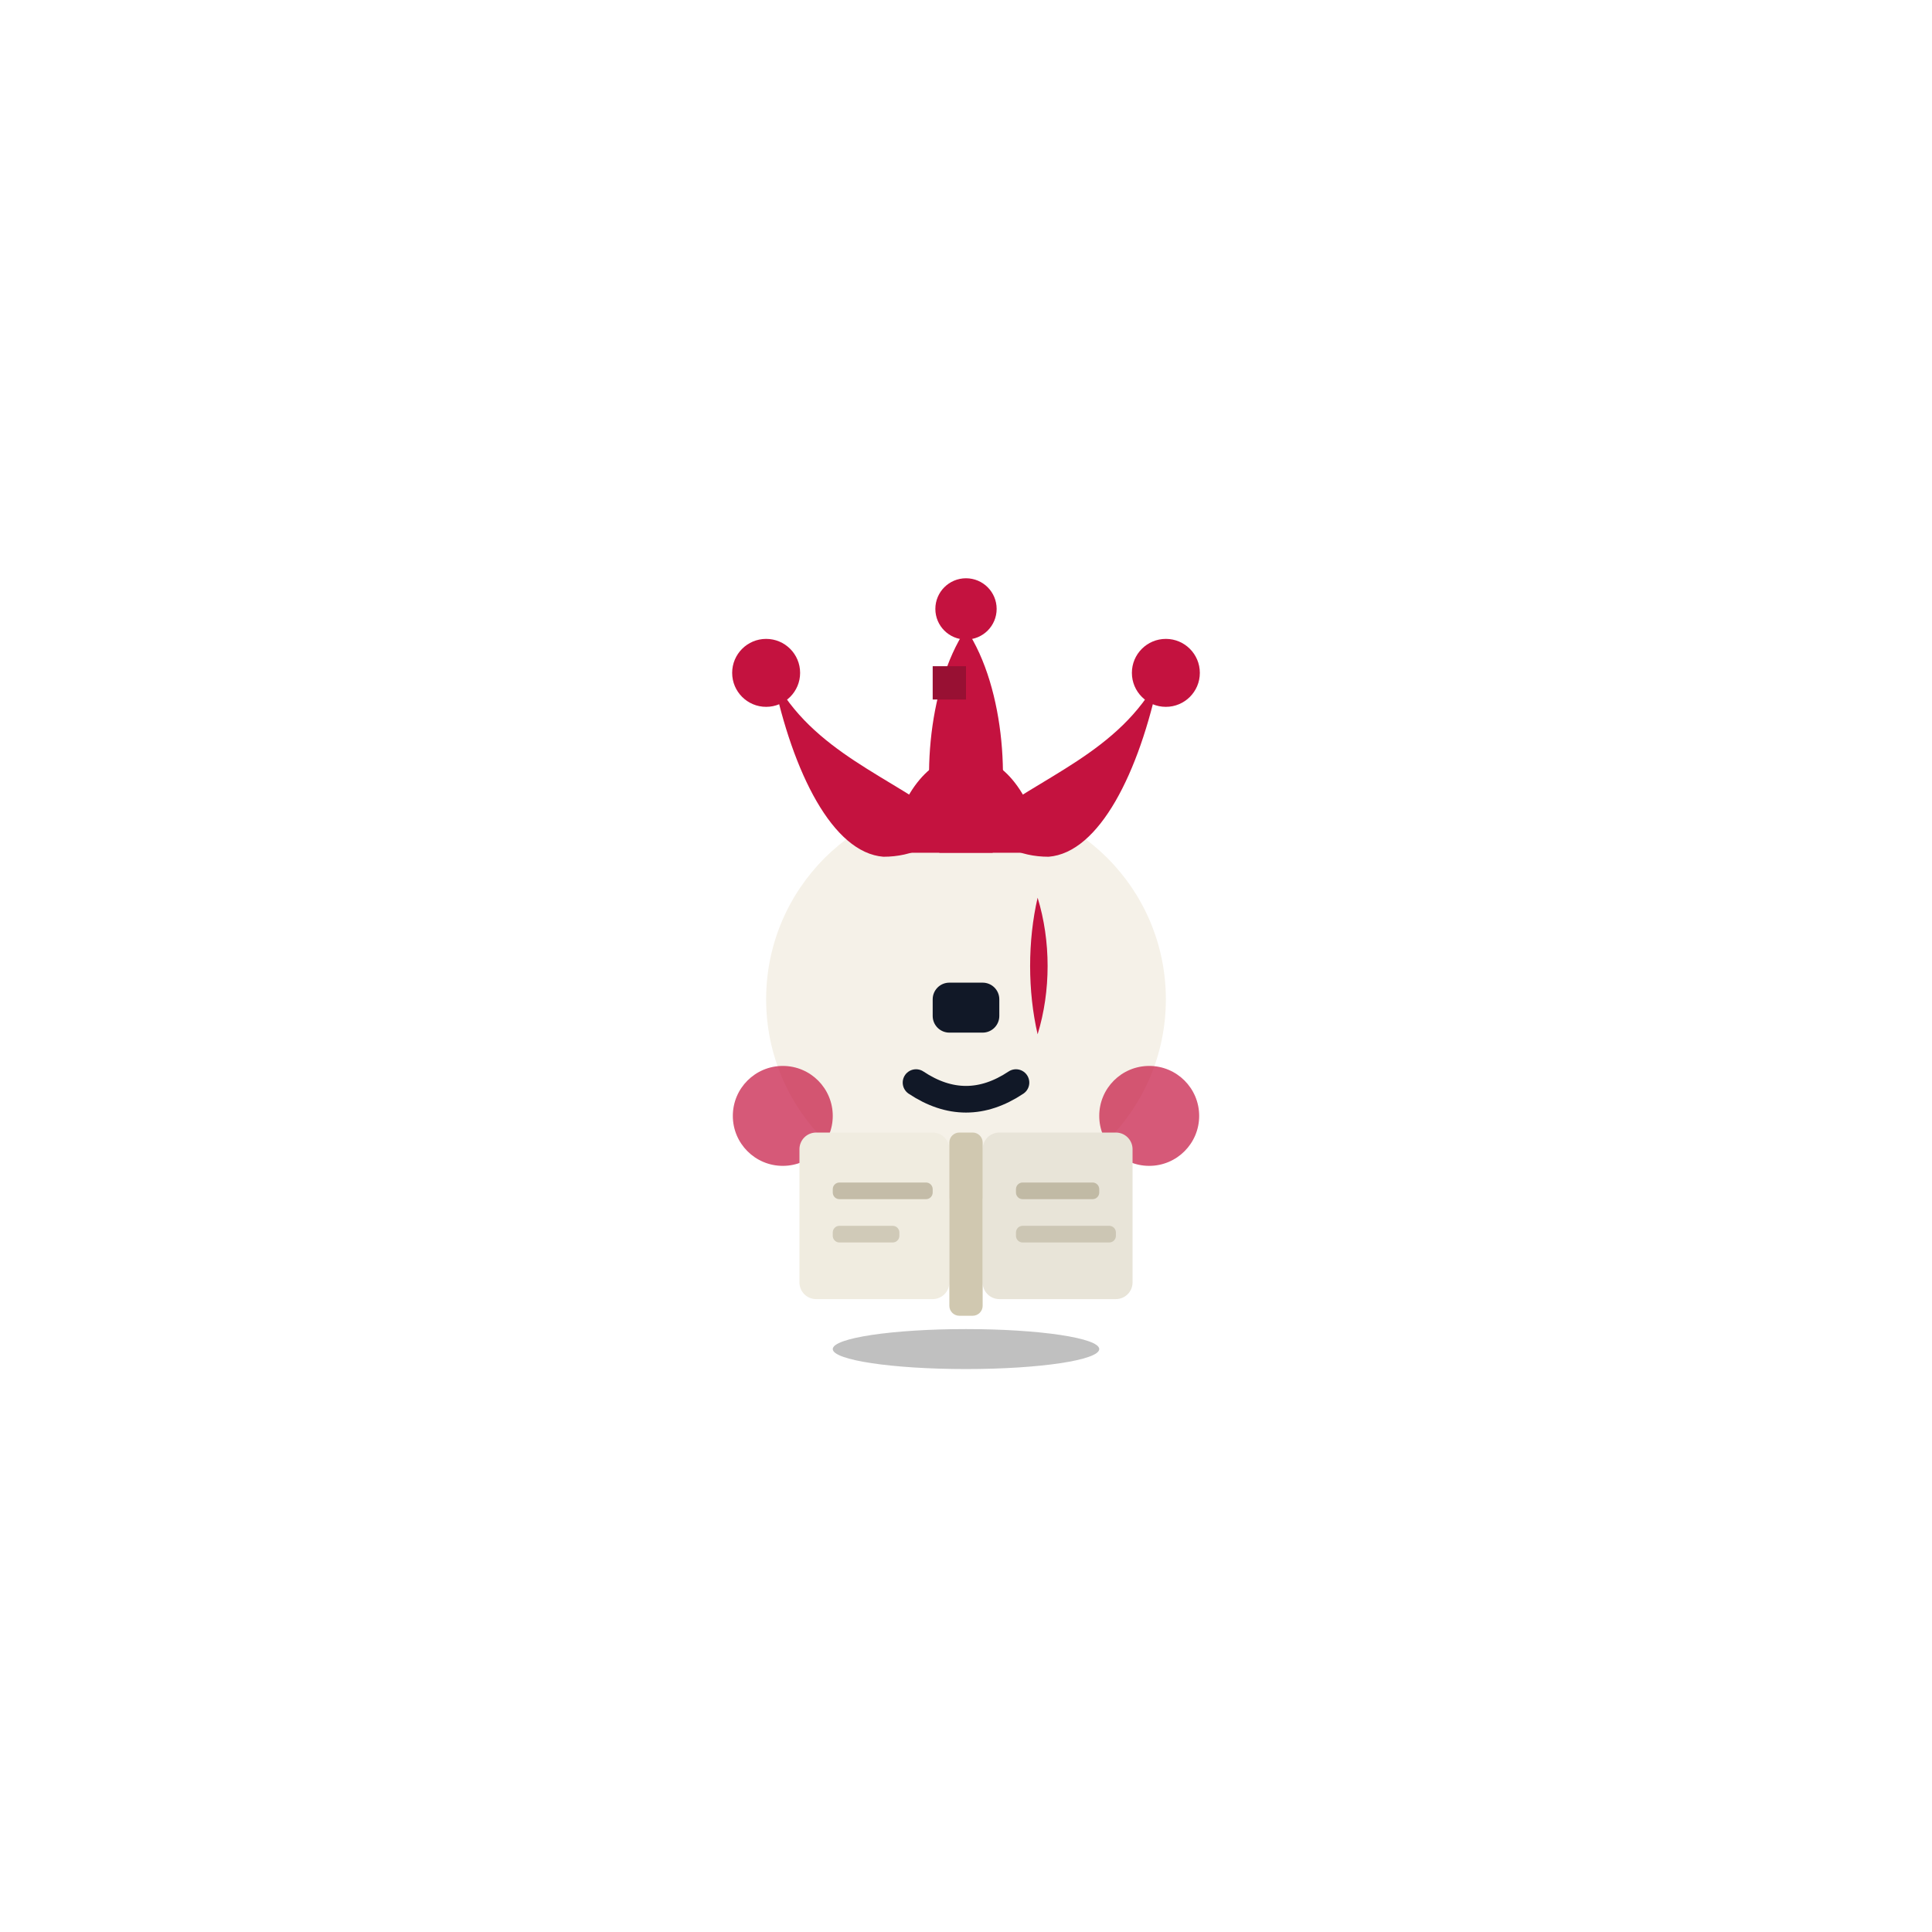
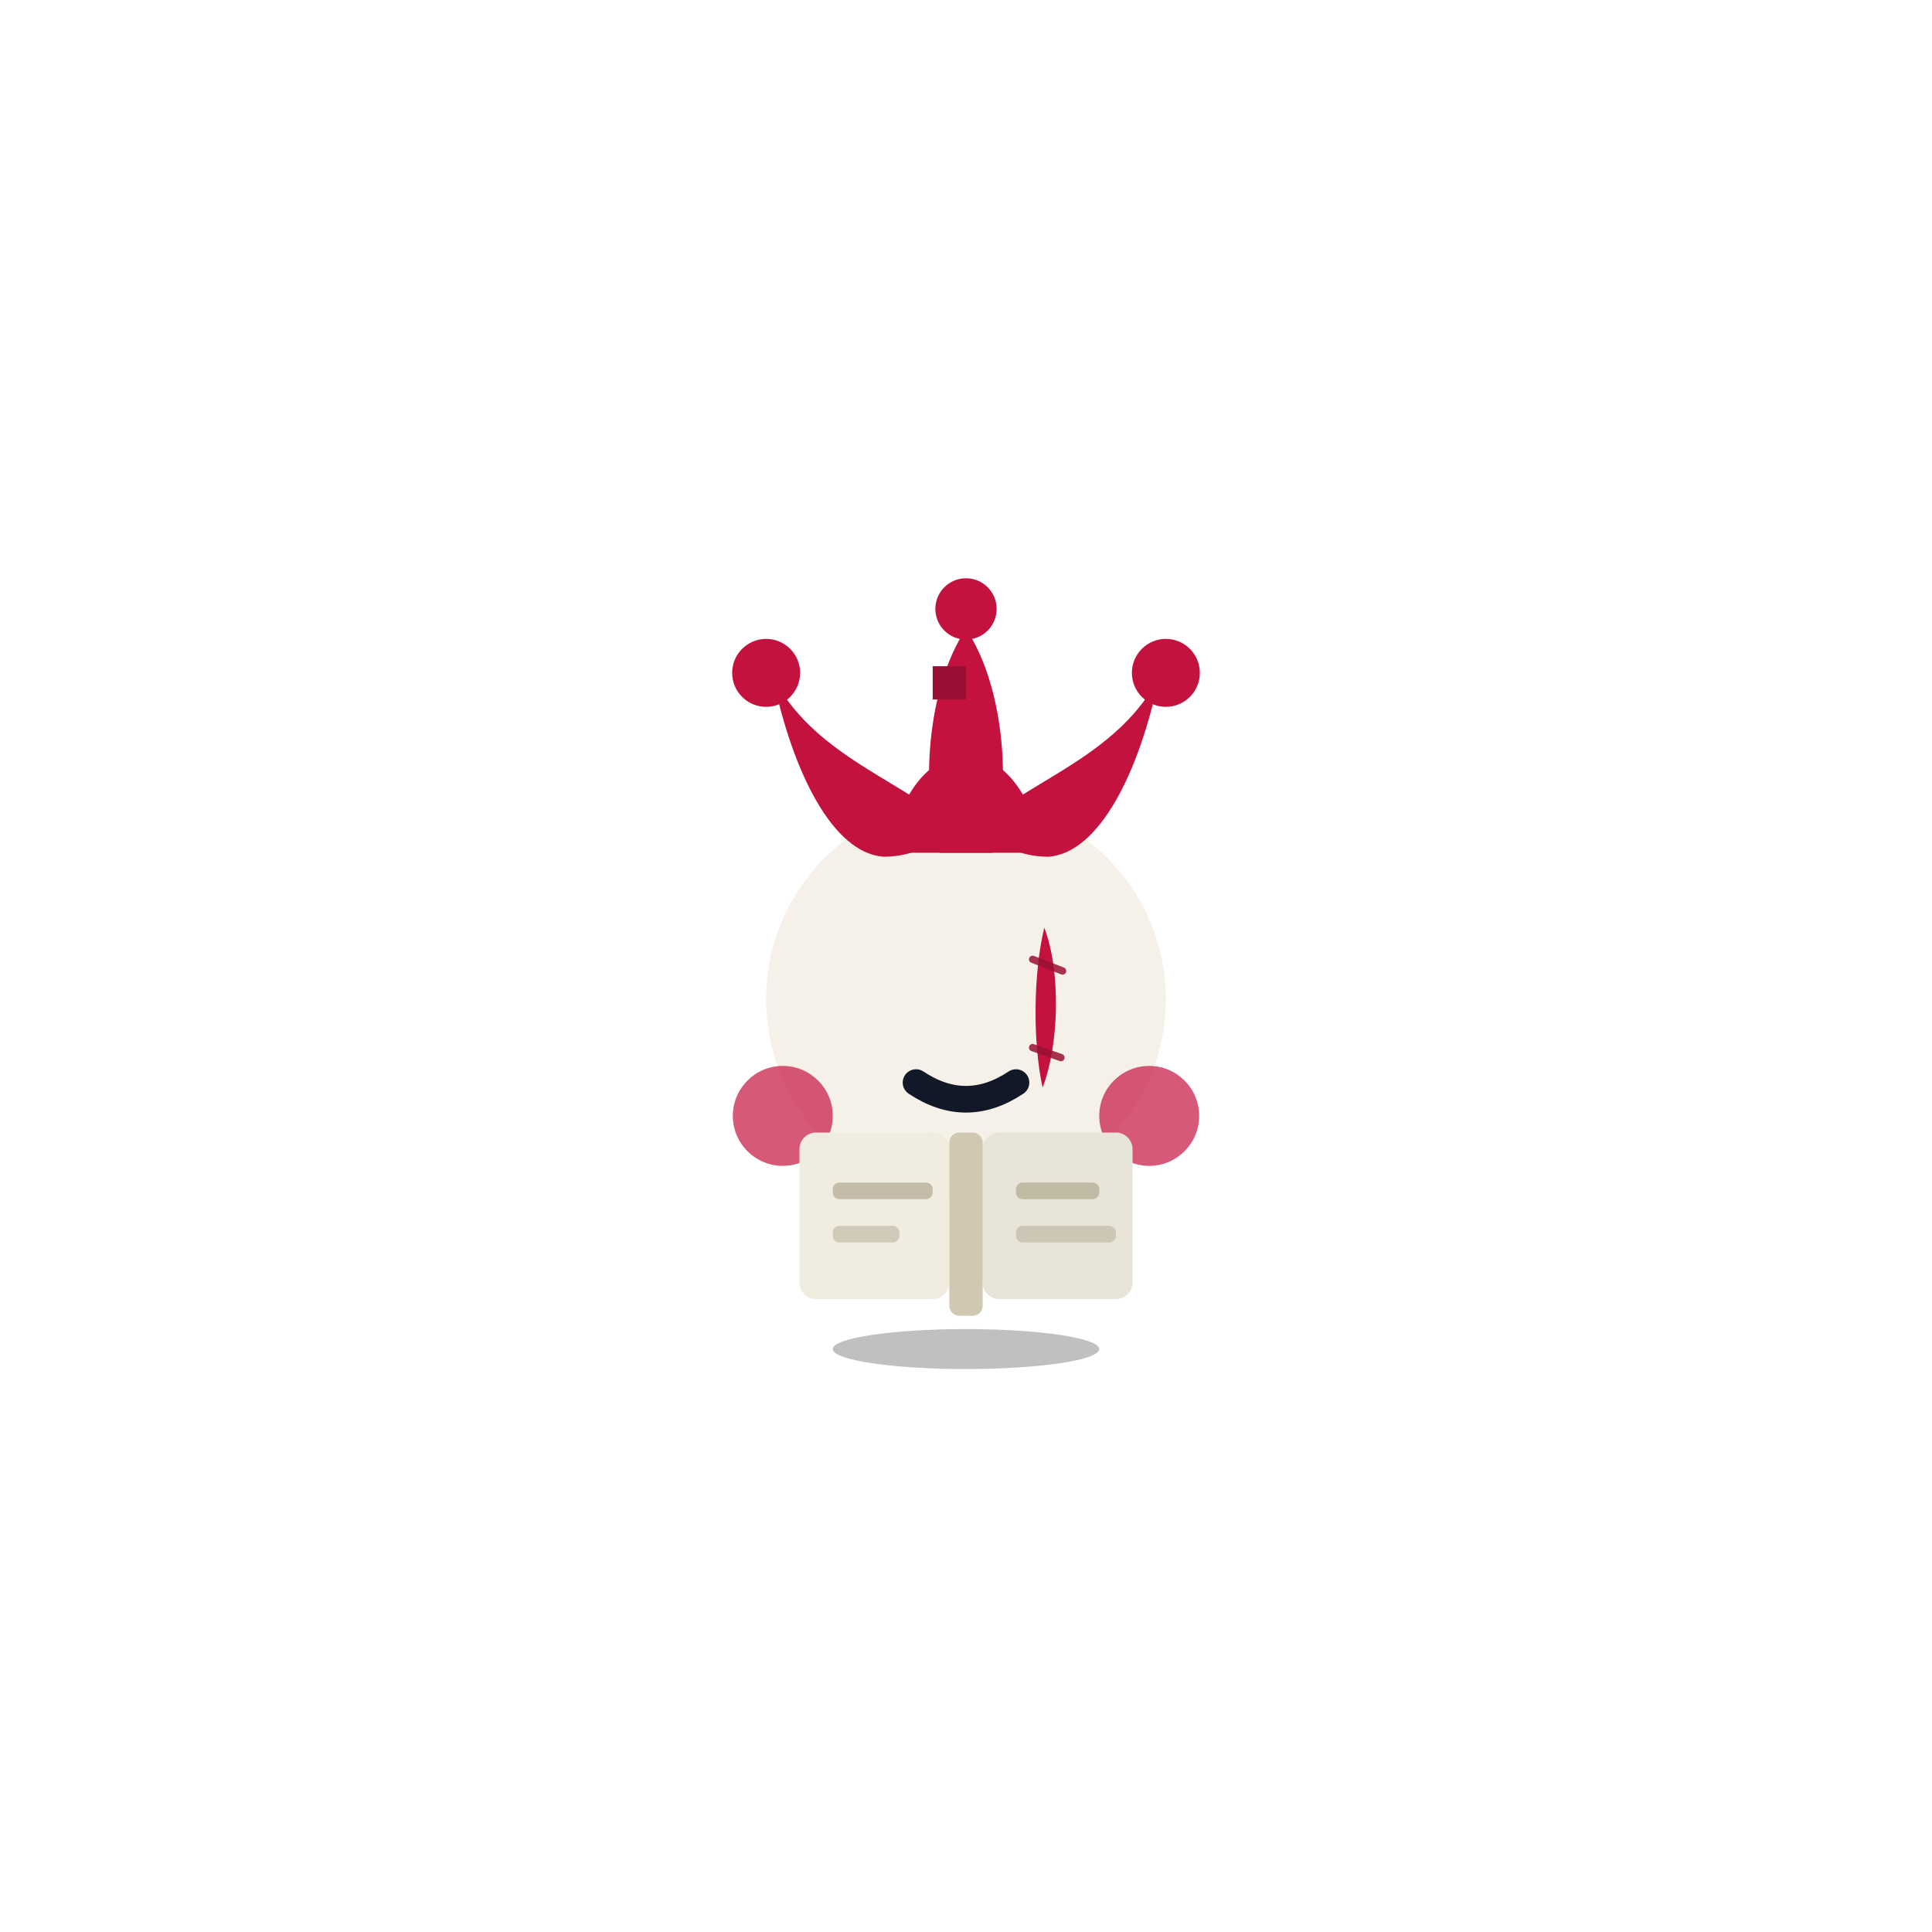
<svg xmlns="http://www.w3.org/2000/svg" viewBox="-18 -18 58 58" width="500" height="500" fill="none">
  <defs>
    <style>
-     .read-body { transform-origin:11px 12px; animation:read-tilt 5s ease-in-out infinite; }
-     .read-shadow { transform-origin:11px 22.5px; animation:read-shadow 5s ease-in-out infinite; }
+       /* ==PET-CORE== */
+       /* Anchor transforms at each shape's own box so the numbers read as intent
+          rather than as viewBox arithmetic. */
+       .pet-body,
+       .pet-head,
+       .pet-hat,
+       .pet-eye,
+       .pet-pupil,
+       .pet-lid,
+       .pet-shadow,
+       .pet-arm-l,
+       .pet-arm-r {
+         transform-box: fill-box;
+       }
+ 
+       /* Breath scales from the feet, never from the centre. */
+       .pet-body {
+         transform-origin: 50% 100%;
+         animation: pet-breathe 3.7s cubic-bezier(0.45, 0, 0.55, 1) infinite;
+       }
+ 
+       /* A slow lean, offset from the breath so the two never sync up. */
+       .pet-lean {
+         animation: pet-sway 6.1s cubic-bezier(0.37, 0, 0.63, 1) infinite;
+       }
+ 
+       /* The head is carried, it does not drive: it follows a beat late. */
+       .pet-head {
+         transform-origin: 50% 100%;
+         animation: pet-bob 3.7s cubic-bezier(0.45, 0, 0.55, 1) infinite;
+         animation-delay: 0.22s;
+       }
+ 
+       /* The bells trail further behind again. */
+       .pet-hat {
+         transform-origin: 50% 100%;
+         animation: pet-hat-swing 6.1s cubic-bezier(0.37, 0, 0.63, 1) infinite;
+         animation-delay: 0.38s;
+       }
+ 
+       /* The lid is the blink. In its own group so the pupil underneath can go on
+          tracking the cursor while the eye is shut. */
+       .pet-lid {
+         transform-origin: 50% 0%;
+         animation: pet-blink 4.3s cubic-bezier(0.3, 0, 0.2, 1) infinite;
+       }
+ 
+       /* Involuntary flicks between rests, as eyes actually move. */
+       .pet-saccade {
+         transform-origin: 50% 50%;
+         animation: pet-saccade 11s steps(1, end) infinite;
+       }
+ 
+       .pet-shine {
+         animation: pet-shine 4.3s ease-in-out infinite;
+       }
+ 
+       /* Tied to the breath, so contact with the ground stays believable. */
+       .pet-shadow {
+         transform-origin: 50% 50%;
+         animation: pet-shadow 3.7s cubic-bezier(0.45, 0, 0.55, 1) infinite;
+       }
+ 
+       .pet-arm-l {
+         transform-origin: 100% 0%;
+         animation: pet-arm-l 6.1s cubic-bezier(0.37, 0, 0.63, 1) infinite;
+         animation-delay: 0.3s;
+       }
+ 
+       .pet-arm-r {
+         transform-origin: 0% 0%;
+         animation: pet-arm-r 6.1s cubic-bezier(0.37, 0, 0.63, 1) infinite;
+         animation-delay: 0.46s;
+       }
+ 
+       /* The rise is quicker than the fall, like a real breath. */
+       @keyframes pet-breathe {
+         0% { transform: scale(1, 1) translateY(0); }
+         38% { transform: scale(0.988, 1.014) translateY(-0.16px); }
+         100% { transform: scale(1, 1) translateY(0); }
+       }
+ 
+       @keyframes pet-sway {
+         0%, 100% { transform: rotate(0deg) translateX(0); }
+         27% { transform: rotate(1.15deg) translateX(0.1px); }
+         52% { transform: rotate(0.1deg) translateX(0); }
+         78% { transform: rotate(-1.15deg) translateX(-0.1px); }
+       }
+ 
+       @keyframes pet-bob {
+         0% { transform: translateY(0) rotate(0deg); }
+         38% { transform: translateY(-0.22px) rotate(-0.5deg); }
+         100% { transform: translateY(0) rotate(0deg); }
+       }
+ 
+       @keyframes pet-hat-swing {
+         0%, 100% { transform: rotate(0deg); }
+         27% { transform: rotate(3.4deg); }
+         55% { transform: rotate(-0.6deg); }
+         80% { transform: rotate(-3.4deg); }
+       }
+ 
+       /* Down fast, up slower, then a second flick: the shape of a real blink
+          rather than an on/off frame. */
+       @keyframes pet-blink {
+         0%, 88% { transform: scaleY(0); }
+         90.5% { transform: scaleY(1); }
+         93% { transform: scaleY(0.08); }
+         95.5% { transform: scaleY(1); }
+         98% { transform: scaleY(0); }
+       }
+ 
+       @keyframes pet-saccade {
+         0%, 34% { transform: translate(0, 0); }
+         36%, 55% { transform: translate(0.42px, -0.12px); }
+         57%, 72% { transform: translate(-0.36px, 0.08px); }
+         74%, 100% { transform: translate(0, 0); }
+       }
+ 
+       @keyframes pet-shine {
+         0%, 100% { transform: translate(0, 0); opacity: 0.9; }
+         45% { transform: translate(0.12px, 0.06px); opacity: 0.72; }
+       }
+ 
+       @keyframes pet-shadow {
+         0% { transform: scaleX(1); opacity: 0.34; }
+         38% { transform: scaleX(0.955); opacity: 0.26; }
+         100% { transform: scaleX(1); opacity: 0.34; }
+       }
+ 
+       @keyframes pet-arm-l {
+         0%, 100% { transform: rotate(0deg); }
+         27% { transform: rotate(-5deg); }
+         78% { transform: rotate(4deg); }
+       }
+ 
+       @keyframes pet-arm-r {
+         0%, 100% { transform: rotate(0deg); }
+         27% { transform: rotate(5deg); }
+         78% { transform: rotate(-4deg); }
+       }
+ 
+       @media (prefers-reduced-motion: reduce) {
+         .pet-body,
+         .pet-lean,
+         .pet-head,
+         .pet-hat,
+         .pet-lid,
+         .pet-saccade,
+         .pet-shine,
+         .pet-shadow,
+         .pet-arm-l,
+         .pet-arm-r {
+           animation: none;
+         }
+       }
+       /* ==/PET-CORE== */
+ 
+     .pet-body { transform-origin:11px 12px; animation:pet-breathe 3.7s cubic-bezier(0.45, 0, 0.55, 1) infinite, read-tilt 5s ease-in-out infinite; }
+     .pet-shadow { transform-origin:11px 22.5px; animation:pet-shadow 3.7s cubic-bezier(0.45, 0, 0.55, 1) infinite, randomread-shadow 5s ease-in-out infinite; }
    .read-page { animation:read-flip 2.5s ease-in-out infinite; }
    @keyframes read-tilt { 0%,100%{transform:rotate(0) translateY(0)} 50%{transform:rotate(5deg) translateY(1px)} }
-     @keyframes read-shadow { 0%,100%{transform:scaleX(1);opacity:.3} 50%{transform:scaleX(1.05);opacity:.35} }
+     @keyframes randomread-shadow { 0%,100%{transform:scaleX(1);opacity:.3} 50%{transform:scaleX(1.05);opacity:.35} }
    @keyframes read-flip { 0%,100%{transform:scaleX(1)} 50%{transform:scaleX(-1)} }
  </style>
+     <clipPath id="random-read-head-clip">
+       <rect x="5" y="6" width="12" height="12" rx="6" />
+     </clipPath>
+     <clipPath id="random-read-eye-clip">
+       <circle cx="11" cy="12.25" r="1.35" />
+     </clipPath>
  </defs>
-   <ellipse class="read-shadow" cx="11" cy="22.5" rx="4" ry="0.6" fill="#c0c0c0" />
-   <g class="read-body">
+   <ellipse class="pet-shadow" cx="11" cy="22.5" rx="4" ry="0.6" fill="#c0c0c0" />
+   <g class="pet-body">
    <rect x="5" y="6" width="12" height="12" rx="6" fill="#f5f1e8" />
    <g class="pet-hat" transform="translate(11.00 7.00) rotate(0.0)">
      <path d="M-0.48 -0.30 C-2.20 -1.68 -4.60 -2.40 -5.80 -4.68 C-5.20 -1.80 -4.00 0.60 -2.48 0.72 C-1.60 0.72 -0.88 0.36 -0.48 -0.30 Z" fill="#c4123f" />
      <path d="M0.48 -0.30 C2.20 -1.68 4.60 -2.40 5.80 -4.68 C5.20 -1.80 4.00 0.60 2.48 0.72 C1.60 0.72 0.88 0.36 0.48 -0.30 Z" fill="#c4123f" />
      <path d="M-2.32 0.60 C-1.60 -3.30 1.60 -3.30 2.32 0.60 Z" fill="#c4123f" />
      <path d="M0 -6.12 C-1.20 -4.32 -1.36 -1.20 -0.80 0.60 L0.80 0.60 C1.36 -1.20 1.20 -4.32 0 -6.12 Z" fill="#c4123f" />
      <circle cx="-6.00" cy="-4.80" r="1.02" fill="#c4123f" />
      <circle cx="6.00" cy="-4.80" r="1.02" fill="#c4123f" />
      <circle cx="0" cy="-6.72" r="0.92" fill="#c4123f" />
    </g>
    <rect x="10" y="2" width="1" height="1" fill="#981033" />
-     <rect x="10" y="11.5" width="2" height="1.5" rx="0.5" fill="#111827" />
-     <path d="M13.15 8.95 C13.55 10.25 13.55 11.75 13.15 13.05 C12.85 11.75 12.85 10.25 13.15 8.95 Z" fill="#c4123f" />
+     <g class="pet-eye" clip-path="url(#random-read-head-clip)">
+       <g class="pet-pupil">
+         <g class="pet-saccade">
+           <g clip-path="url(#random-read-eye-clip)">
+             <circle cx="11" cy="12.25" r="1.15" fill="#111827" />
+             <circle class="pet-shine" cx="10.62" cy="11.83" r="0.34" fill="#f5f1e8" opacity="0.9" />
+             <circle cx="11.42" cy="12.75" r="0.18" fill="#f5f1e8" opacity="0.35" />
+             <rect class="pet-lid" x="9.60" y="10.85" width="2.8" height="2.8" fill="#f5f1e8" />
+           </g>
+           <path d="M13.35 9.85 C13.85 11.15 13.80 13.35 13.30 14.65 C13.00 13.30 13.02 11.20 13.35 9.85 Z" fill="#c4123f" />
+           <path d="M13.00 10.80 L13.90 11.15" stroke="#981033" stroke-width="0.22" stroke-linecap="round" opacity="0.85" />
+           <path d="M13.00 13.45 L13.85 13.75" stroke="#981033" stroke-width="0.22" stroke-linecap="round" opacity="0.85" />
+         </g>
+       </g>
+     </g>
    <path d="M9.5 14.5 Q11 15.5 12.5 14.5" stroke="#111827" stroke-width="0.8" stroke-linecap="round" fill="none" />
    <rect x="4" y="14" width="3" height="3" rx="1.5" fill="#c4123f" opacity="0.7" />
    <rect x="15" y="14" width="3" height="3" rx="1.5" fill="#c4123f" opacity="0.7" />
    <rect x="6" y="16" width="4.5" height="5" rx="0.5" fill="#f0ece0" />
    <rect x="11.5" y="16" width="4.5" height="5" rx="0.5" fill="#e8e4d8" />
    <rect x="10.5" y="16" width="1" height="5.5" rx="0.3" fill="#d0c8b0" />
    <rect x="7" y="17.5" width="3" height="0.5" rx="0.2" fill="#b0a890" opacity="0.7" />
    <rect x="7" y="18.8" width="2" height="0.5" rx="0.2" fill="#b0a890" opacity="0.5" />
    <g class="read-page">
      <rect x="12.5" y="17.5" width="2.5" height="0.5" rx="0.2" fill="#b0a890" opacity="0.7" />
    </g>
    <rect x="12.5" y="18.8" width="3" height="0.5" rx="0.2" fill="#b0a890" opacity="0.5" />
  </g>
</svg>
